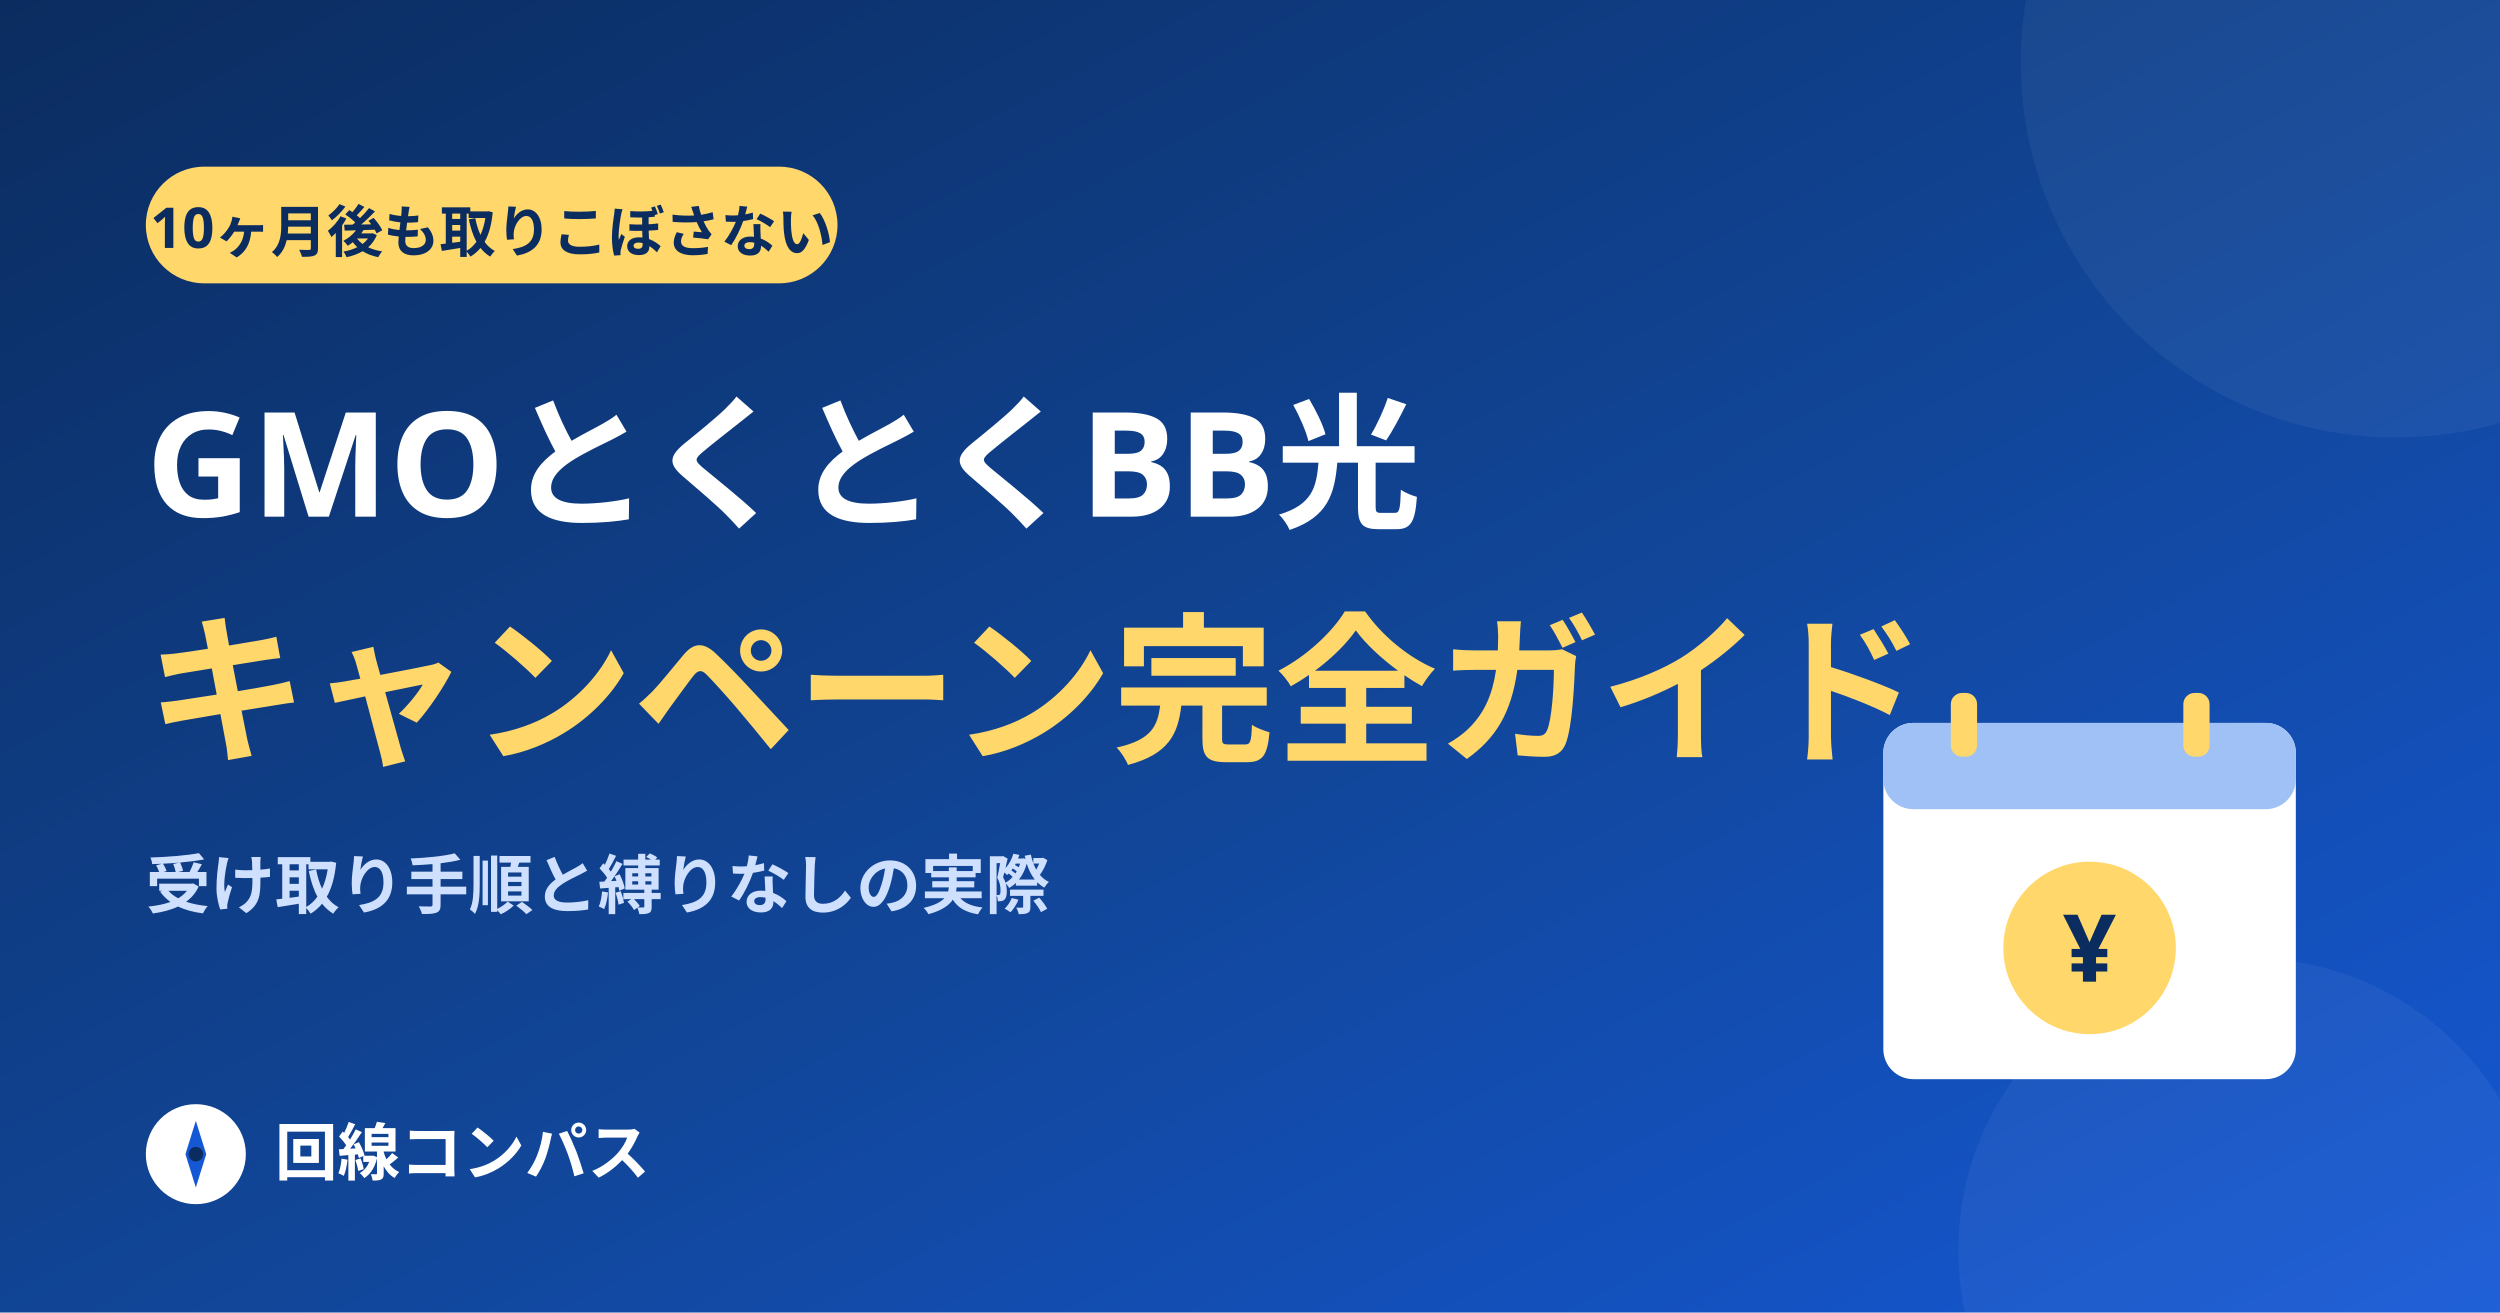
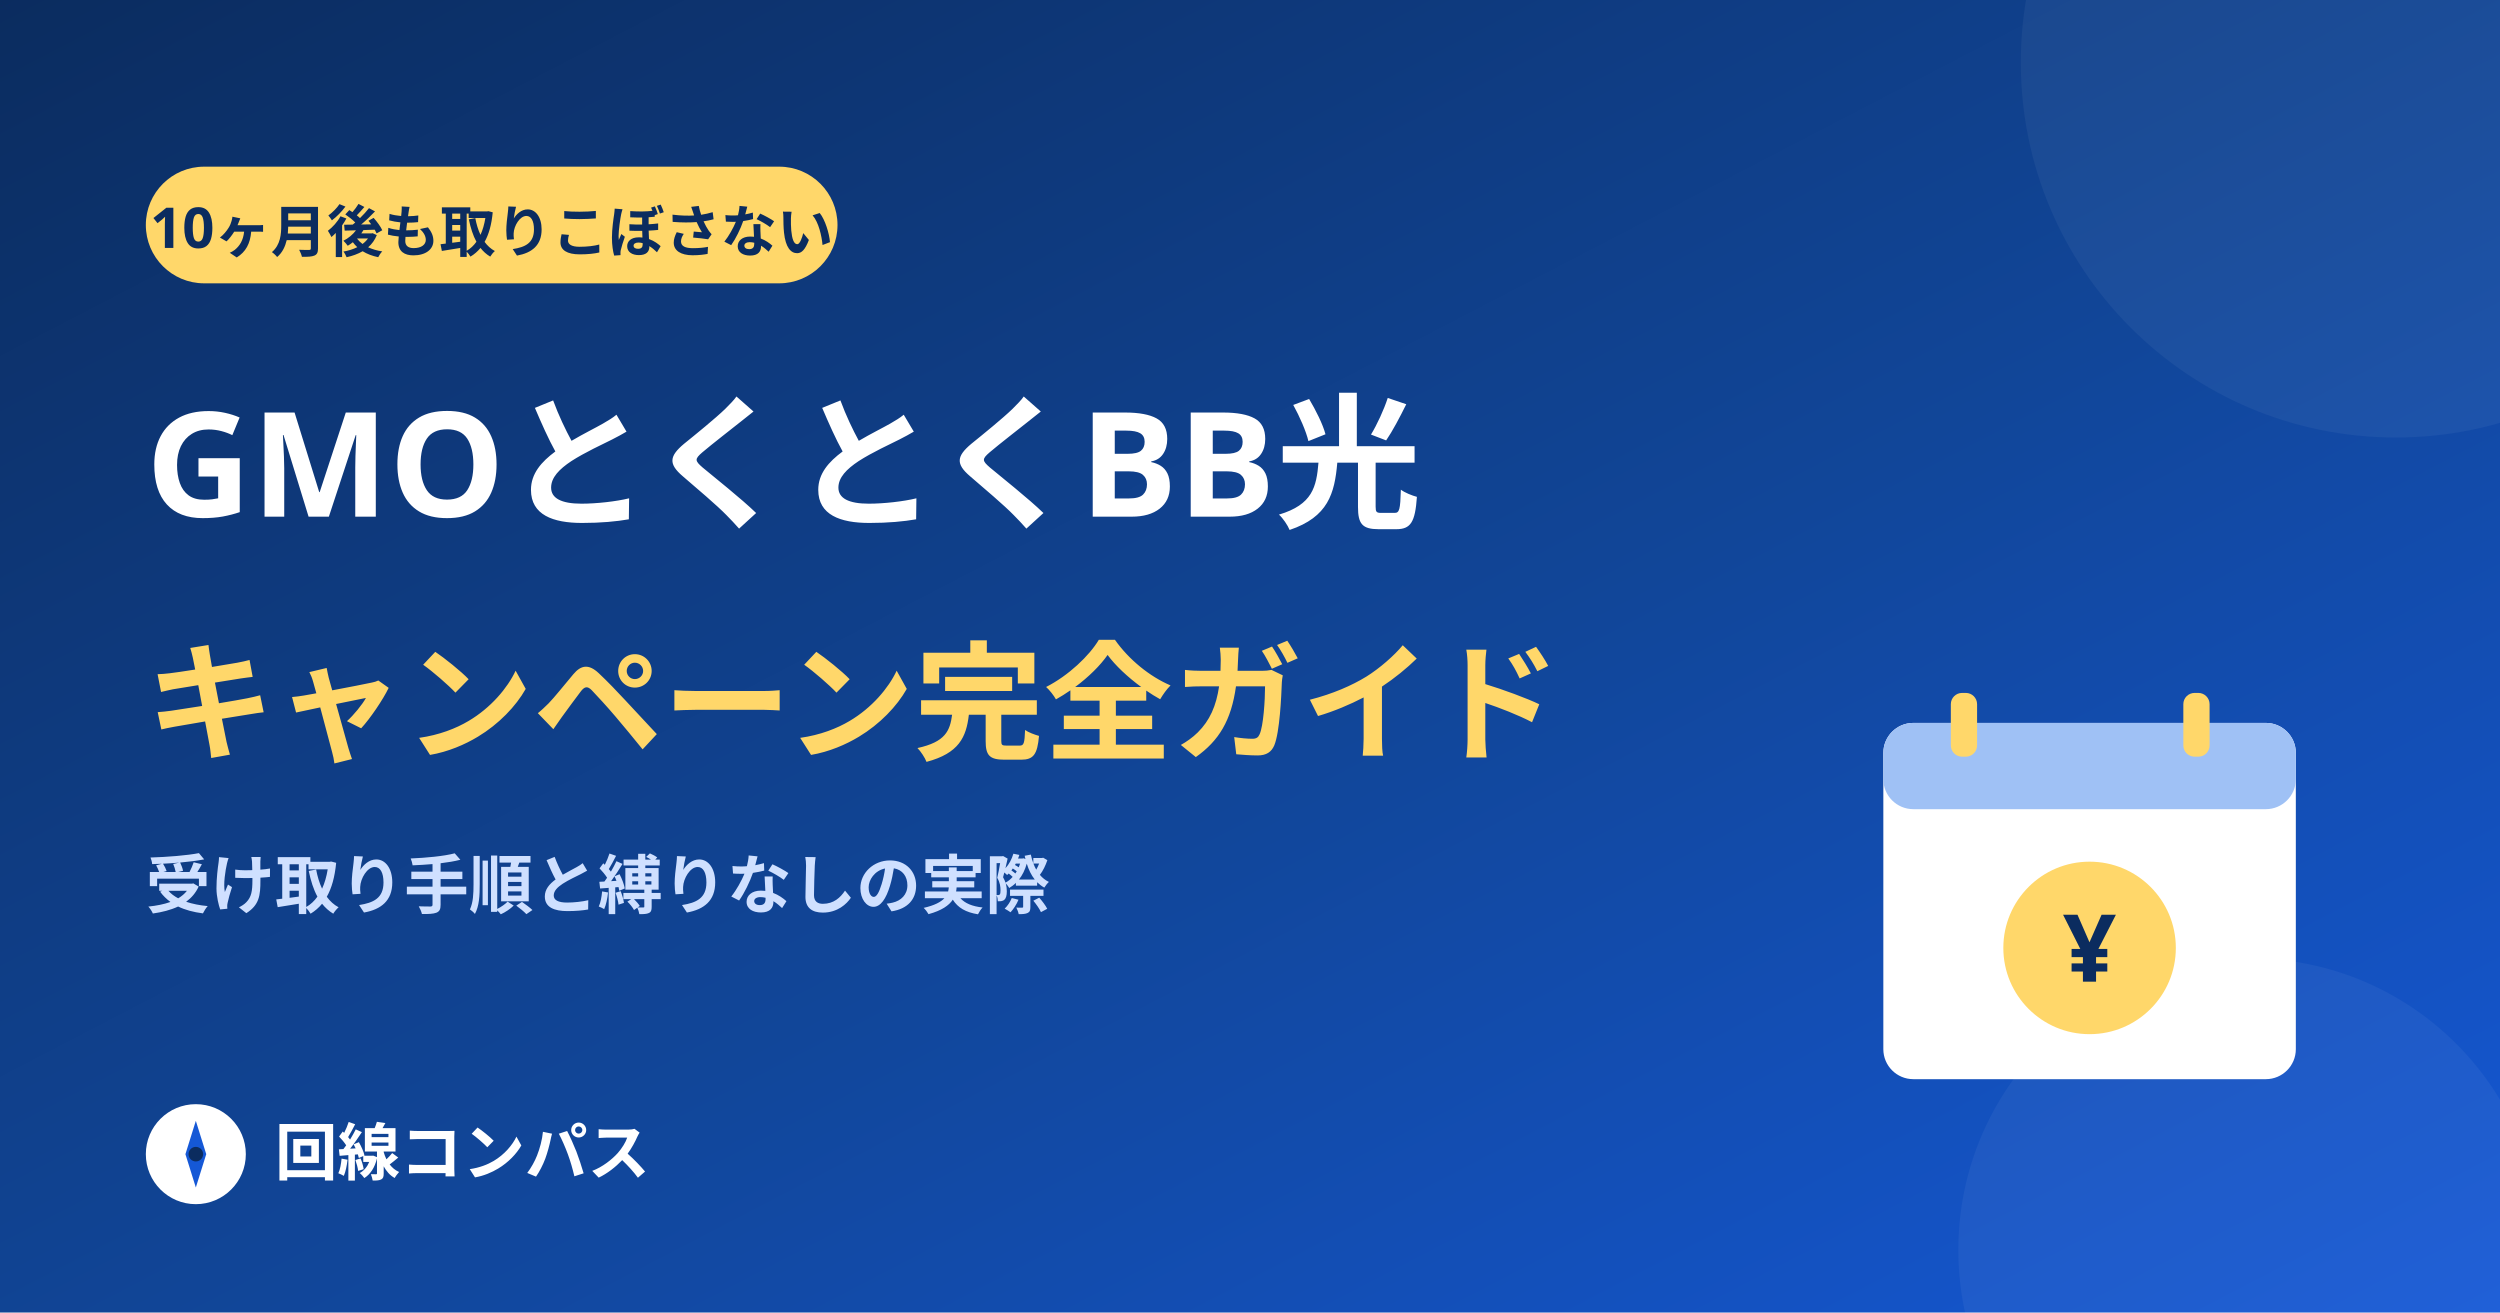
<svg xmlns="http://www.w3.org/2000/svg" viewBox="0 0 1200 630" role="img" aria-label="GMOとくとくBB光のキャンペーン完全ガイド" font-family="'Noto Sans JP','Hiragino Sans','Yu Gothic',Meiryo,sans-serif">
  <defs>
    <linearGradient id="bg" x1="0" y1="0" x2="1" y2="1">
      <stop offset="0" stop-color="#0b2c5f" />
      <stop offset=".55" stop-color="#114699" />
      <stop offset="1" stop-color="#1558d6" />
    </linearGradient>
  </defs>
  <rect width="1200" height="630" fill="url(#bg)" />
  <circle cx="1150" cy="30" r="180" fill="#ffffff" opacity=".05" />
  <circle cx="1080" cy="600" r="140" fill="#ffffff" opacity=".05" />
  <g transform="translate(895, 320) scale(0.9)">
    <rect x="10" y="30" width="220" height="190" rx="16" fill="#ffffff" />
    <rect x="10" y="30" width="220" height="46" rx="16" fill="#9fc1f5" />
    <rect x="46" y="14" width="14" height="34" rx="6" fill="#ffd76a" />
    <rect x="170" y="14" width="14" height="34" rx="6" fill="#ffd76a" />
    <circle cx="120" cy="150" r="46" fill="#ffd76a" />
    <text x="120" y="168" text-anchor="middle" font-size="50" font-weight="800" fill="#0b2c5f">¥</text>
  </g>
  <rect x="70" y="80" width="332" height="56" rx="28" fill="#ffd76a" />
  <text x="236" y="119" text-anchor="middle" font-size="27" font-weight="800" fill="#0b2c5f">10ヶ月後も取りこぼさない</text>
  <text x="70" y="248" font-size="70" font-weight="800" fill="#ffffff">GMOとくとくBB光</text>
-   <text x="70" y="360" font-size="78" font-weight="800" fill="#ffd76a">キャンペーン完全ガイド</text>
+   <text x="70" y="360" font-size="62" font-weight="800" fill="#ffd76a">キャンペーン完全ガイド</text>
  <text x="70" y="436" font-size="31" font-weight="600" fill="#cfe0ff">受け取り手順と縛りなしの実際</text>
  <g transform="translate(70,530)">
    <circle cx="24" cy="24" r="24" fill="#ffffff" />
    <polygon points="24,8 29,24 24,40 19,24" fill="#1558d6" />
    <circle cx="24" cy="24" r="3.5" fill="#0b2c5f" />
    <text x="62" y="34" font-size="30" font-weight="800" fill="#ffffff">回線コンパス</text>
  </g>
</svg>
